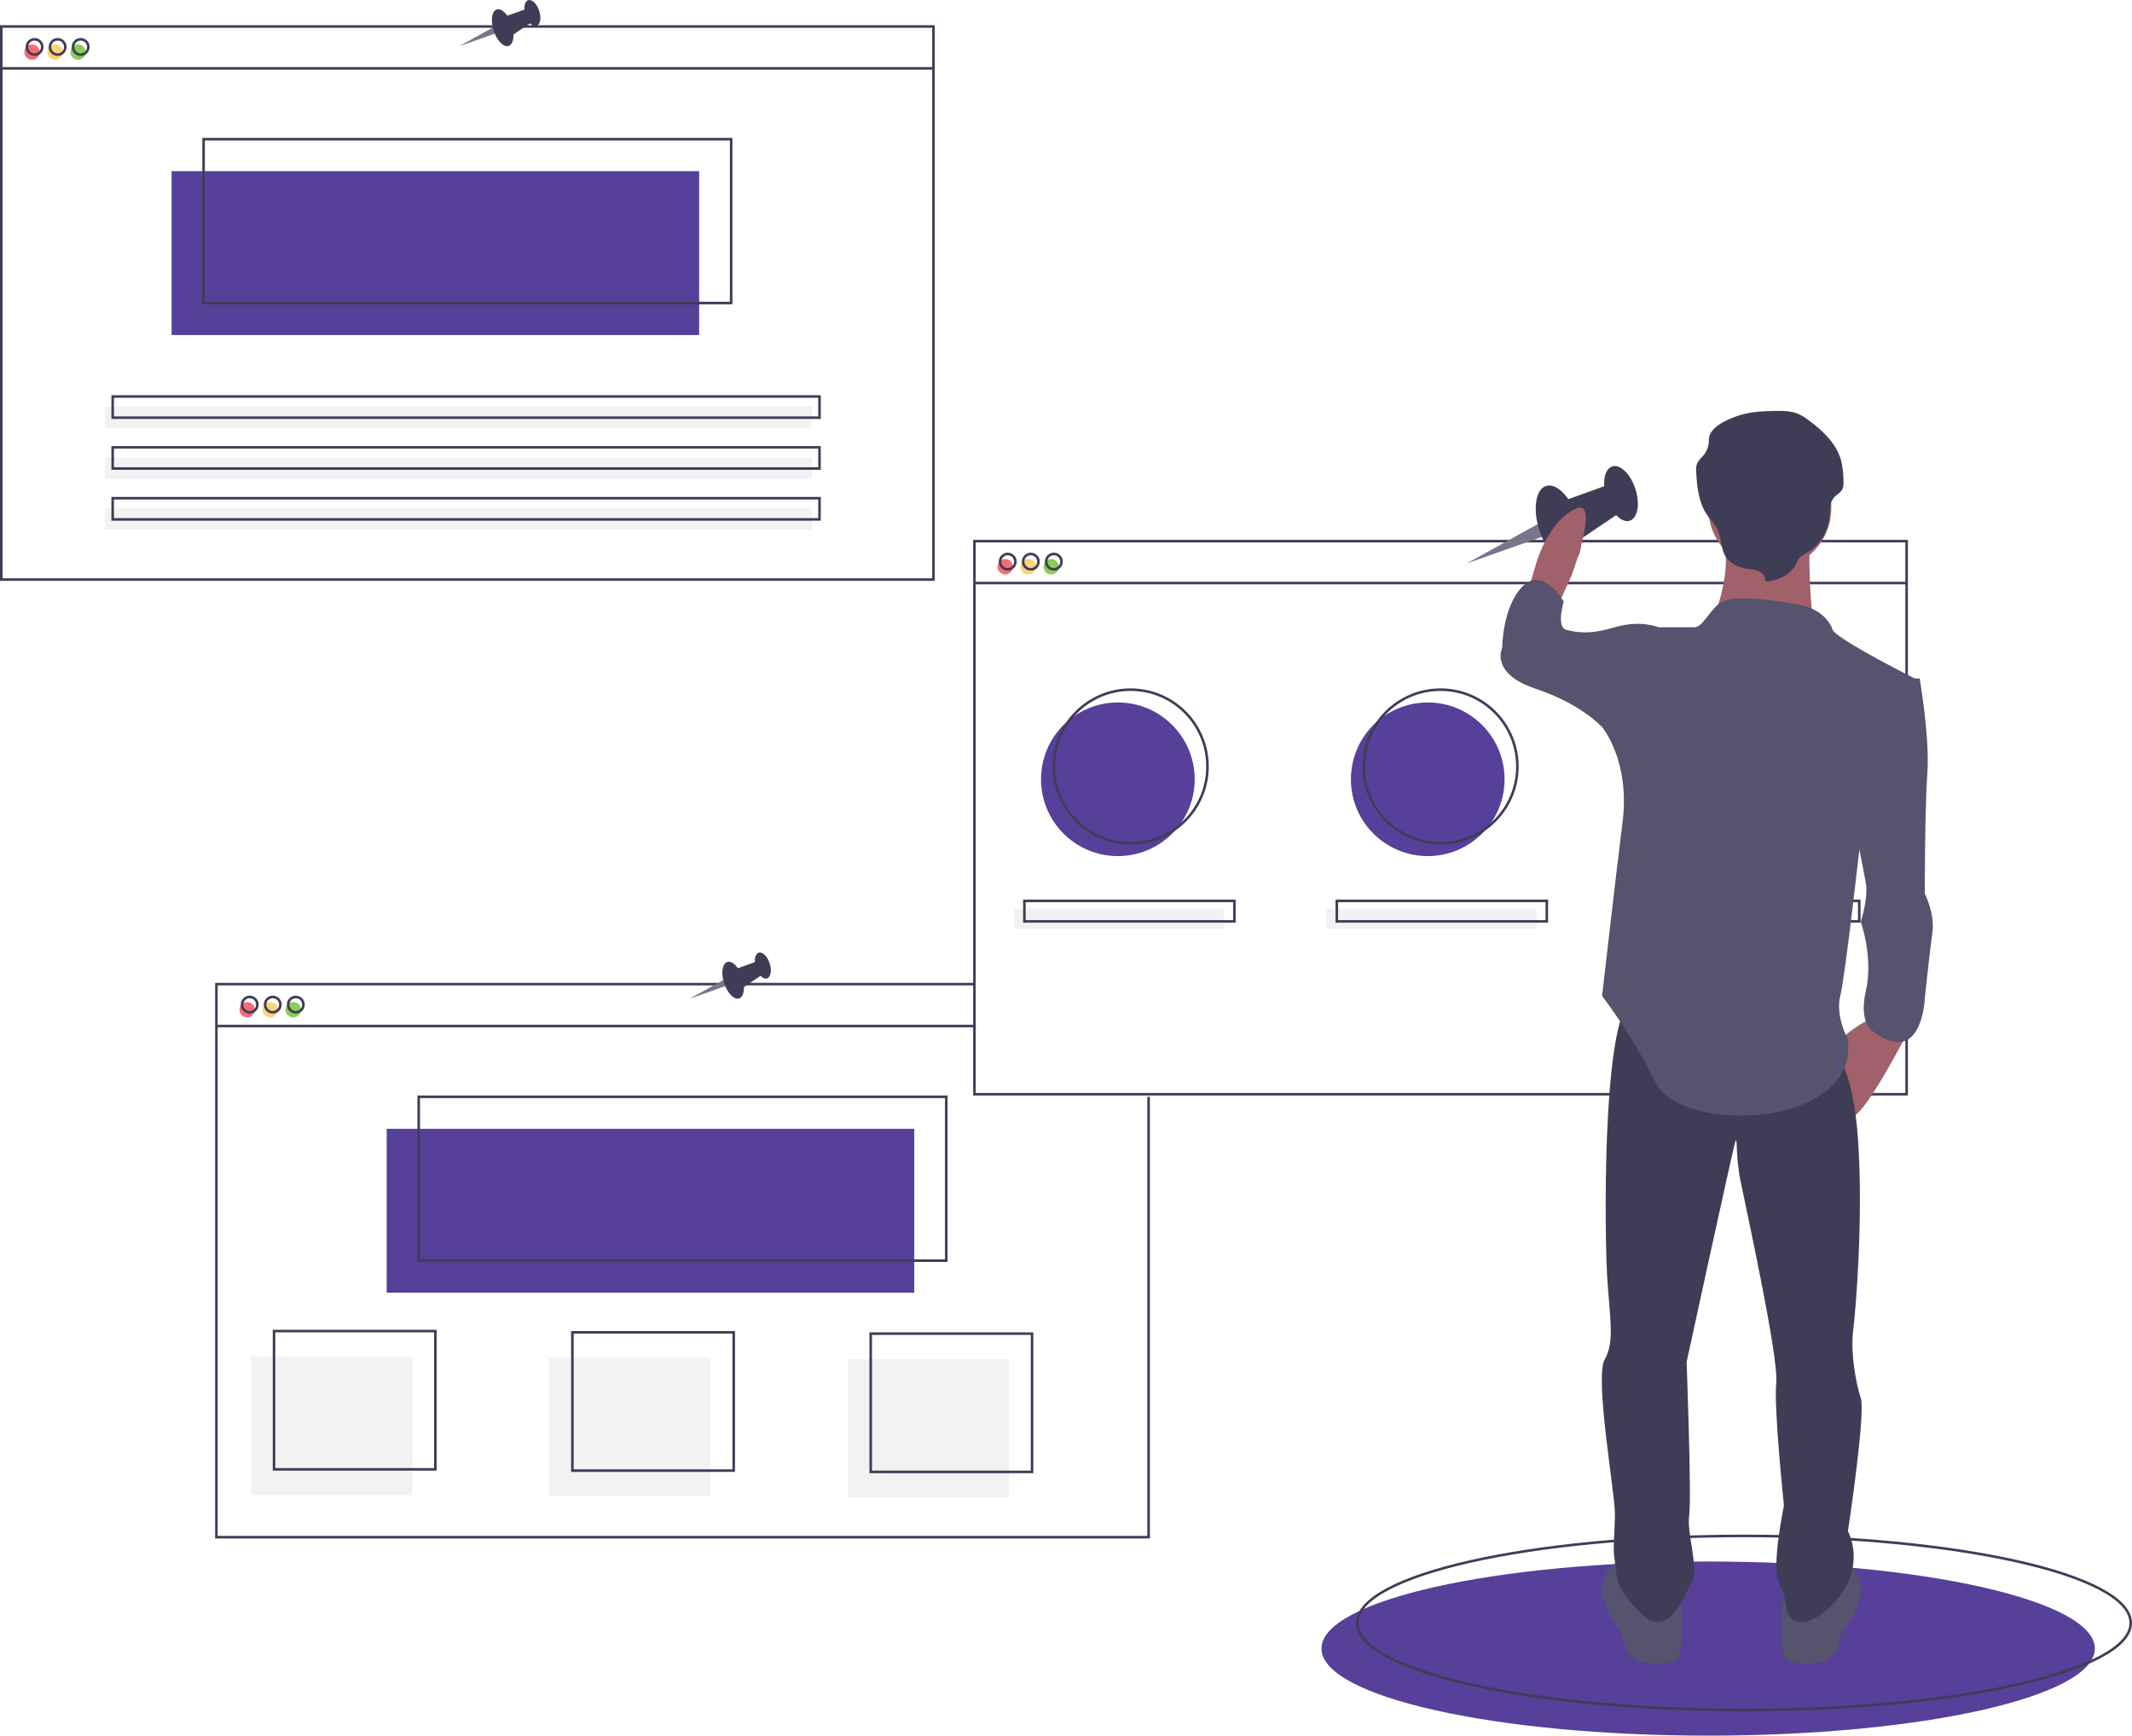
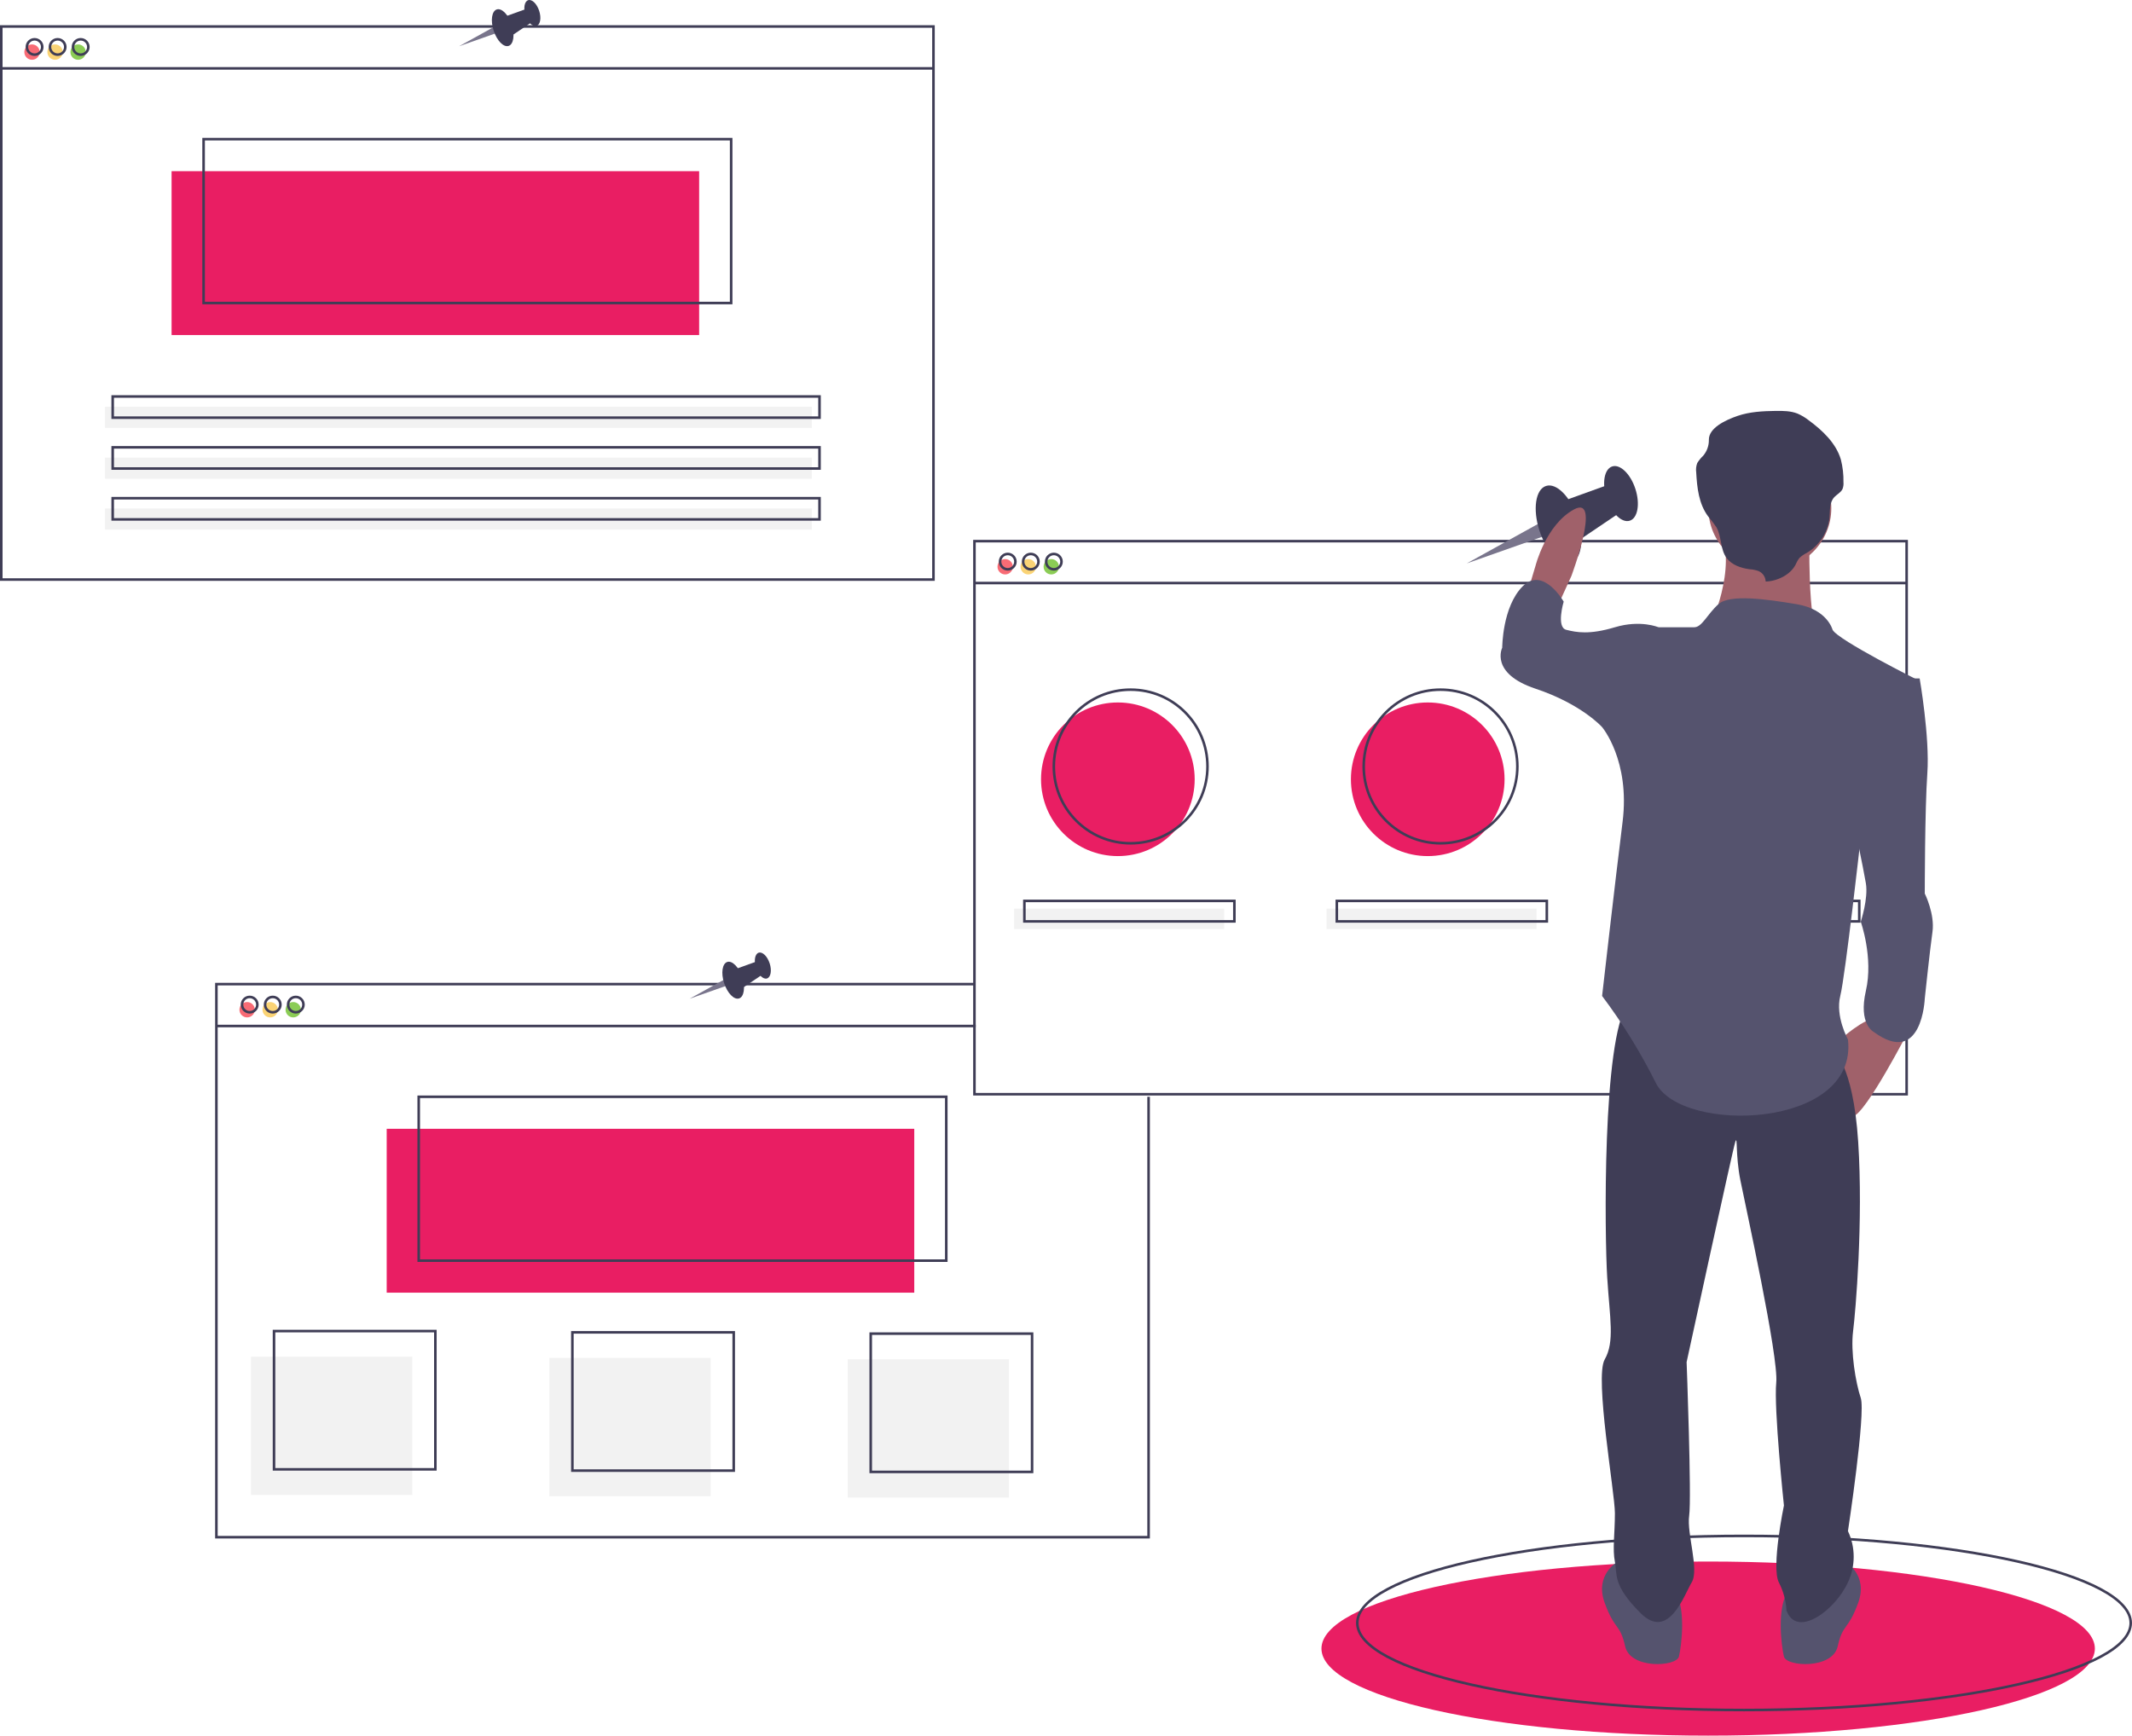
<svg xmlns="http://www.w3.org/2000/svg" id="e66cdcae-b662-46fb-b424-18ba1a805fb0" data-name="Layer 1" width="832.5" height="677.845" viewBox="0 0 832.5 677.845">
-   <ellipse cx="667" cy="643.845" rx="151" ry="34" fill="#564099" />
+   <ellipse cx="667" cy="643.845" rx="151" ry="34" fill="#E91E63" />
  <ellipse cx="681" cy="633.845" rx="151" ry="34" fill="none" stroke="#3f3d56" stroke-miterlimit="10" />
-   <circle cx="436.5" cy="304.345" r="30" fill="#564099" />
-   <circle cx="557.5" cy="304.345" r="30" fill="#564099" />
-   <circle cx="678.5" cy="304.345" r="30" fill="#564099" />
+   <circle cx="436.5" cy="304.345" r="30" fill="#E91E63" />
+   <circle cx="557.5" cy="304.345" r="30" fill="#E91E63" />
+   <circle cx="678.5" cy="304.345" r="30" fill="#E91E63" />
  <circle cx="12.5" cy="20.345" r="3" fill="#f86b75" />
  <circle cx="21.5" cy="20.345" r="3" fill="#fad375" />
  <circle cx="30.5" cy="20.345" r="3" fill="#8bcc55" />
-   <rect x="67" y="66.845" width="206" height="64" fill="#564099" />
+   <rect x="67" y="66.845" width="206" height="64" fill="#E91E63" />
  <rect x="0.5" y="10.345" width="364" height="216" fill="none" stroke="#3f3d56" stroke-miterlimit="10" />
  <line x1="0.5" y1="26.703" x2="364.5" y2="26.703" fill="none" stroke="#3f3d56" stroke-miterlimit="10" />
  <circle cx="13.5" cy="18.345" r="3" fill="none" stroke="#3f3d56" stroke-miterlimit="10" />
  <circle cx="22.5" cy="18.345" r="3" fill="none" stroke="#3f3d56" stroke-miterlimit="10" />
  <circle cx="31.5" cy="18.345" r="3" fill="none" stroke="#3f3d56" stroke-miterlimit="10" />
  <rect x="79.5" y="54.345" width="206" height="64" fill="none" stroke="#3f3d56" stroke-miterlimit="10" />
  <rect x="41" y="158.845" width="276" height="8.276" fill="#f2f2f2" />
  <rect x="41" y="178.707" width="276" height="8.276" fill="#f2f2f2" />
  <rect x="41" y="198.569" width="276" height="8.276" fill="#f2f2f2" />
  <rect x="44" y="154.845" width="276" height="8.276" fill="none" stroke="#3f3d56" stroke-miterlimit="10" />
  <rect x="44" y="174.707" width="276" height="8.276" fill="none" stroke="#3f3d56" stroke-miterlimit="10" />
  <rect x="44" y="194.569" width="276" height="8.276" fill="none" stroke="#3f3d56" stroke-miterlimit="10" />
  <circle cx="96.5" cy="394.345" r="3" fill="#f86b75" />
  <circle cx="105.5" cy="394.345" r="3" fill="#fad375" />
  <circle cx="114.5" cy="394.345" r="3" fill="#8bcc55" />
-   <rect x="151" y="440.845" width="206" height="64" fill="#564099" />
+   <rect x="151" y="440.845" width="206" height="64" fill="#E91E63" />
  <polyline points="448.5 428.345 448.5 600.345 84.5 600.345 84.5 384.345 380.5 384.345" fill="none" stroke="#3f3d56" stroke-miterlimit="10" />
  <line x1="84.5" y1="400.703" x2="381" y2="400.703" fill="none" stroke="#3f3d56" stroke-miterlimit="10" />
  <circle cx="97.5" cy="392.345" r="3" fill="none" stroke="#3f3d56" stroke-miterlimit="10" />
  <circle cx="106.5" cy="392.345" r="3" fill="none" stroke="#3f3d56" stroke-miterlimit="10" />
  <circle cx="115.5" cy="392.345" r="3" fill="none" stroke="#3f3d56" stroke-miterlimit="10" />
  <rect x="163.5" y="428.345" width="206" height="64" fill="none" stroke="#3f3d56" stroke-miterlimit="10" />
  <circle cx="392.5" cy="221.345" r="3" fill="#f86b75" />
  <circle cx="401.5" cy="221.345" r="3" fill="#fad375" />
  <circle cx="410.5" cy="221.345" r="3" fill="#8bcc55" />
  <rect x="380.5" y="211.345" width="364" height="216" fill="none" stroke="#3f3d56" stroke-miterlimit="10" />
  <line x1="380.5" y1="227.703" x2="744.5" y2="227.703" fill="none" stroke="#3f3d56" stroke-miterlimit="10" />
  <circle cx="393.5" cy="219.345" r="3" fill="none" stroke="#3f3d56" stroke-miterlimit="10" />
  <circle cx="402.5" cy="219.345" r="3" fill="none" stroke="#3f3d56" stroke-miterlimit="10" />
  <circle cx="411.5" cy="219.345" r="3" fill="none" stroke="#3f3d56" stroke-miterlimit="10" />
  <circle cx="441.5" cy="299.345" r="30" fill="none" stroke="#3f3d56" stroke-miterlimit="10" />
  <circle cx="562.5" cy="299.345" r="30" fill="none" stroke="#3f3d56" stroke-miterlimit="10" />
  <circle cx="683.5" cy="299.345" r="30" fill="none" stroke="#3f3d56" stroke-miterlimit="10" />
  <rect x="396" y="354.845" width="82" height="8" fill="#f2f2f2" />
  <rect x="518" y="354.845" width="82" height="8" fill="#f2f2f2" />
  <rect x="640" y="354.845" width="82" height="8" fill="#f2f2f2" />
  <rect x="400" y="351.845" width="82" height="8" fill="none" stroke="#3f3d56" stroke-miterlimit="10" />
  <rect x="522" y="351.845" width="82" height="8" fill="none" stroke="#3f3d56" stroke-miterlimit="10" />
  <rect x="644" y="351.845" width="82" height="8" fill="none" stroke="#3f3d56" stroke-miterlimit="10" />
  <rect x="98" y="529.845" width="63" height="54" fill="#f2f2f2" />
  <rect x="214.5" y="530.345" width="63" height="54" fill="#f2f2f2" />
  <rect x="331" y="530.845" width="63" height="54" fill="#f2f2f2" />
  <rect x="107" y="519.845" width="63" height="54" fill="none" stroke="#3f3d56" stroke-miterlimit="10" />
  <rect x="223.5" y="520.345" width="63" height="54" fill="none" stroke="#3f3d56" stroke-miterlimit="10" />
  <rect x="340" y="520.845" width="63" height="54" fill="none" stroke="#3f3d56" stroke-miterlimit="10" />
  <polygon points="600.786 204.492 572.726 220.039 602.65 209.483 600.786 204.492" fill="#79758c" />
  <ellipse cx="792.31" cy="315.866" rx="7.829" ry="15.772" transform="translate(-242.5739 149.1338) rotate(-17.99425)" fill="#3f3d56" />
  <ellipse cx="816.715" cy="303.839" rx="5.906" ry="11.137" transform="translate(-237.665 156.0847) rotate(-17.99425)" fill="#3f3d56" />
  <polygon points="610.365 195.681 628.977 188.961 632.933 199.919 614.919 212.087 610.365 195.681" fill="#3f3d56" />
  <path d="M792.335,347.046l5-11s12-32,1-26-15,22-15,22l-3,10Z" transform="translate(-183.75 -111.0777)" fill="#a0616a" />
  <path d="M929.335,513.046s-17,33-22,34-5-30-5-30,10-9,14-8S929.335,513.046,929.335,513.046Z" transform="translate(-183.75 -111.0777)" fill="#a0616a" />
  <path d="M904.335,721.046s9,5,5,16-6,8-8,17-20,8-21,4-3-20,2-26S904.335,721.046,904.335,721.046Z" transform="translate(-183.75 -111.0777)" fill="#55536e" />
  <path d="M815.335,721.046s-9,5-5,16,6,8,8,17,20,8,21,4,3-20-2-26S815.335,721.046,815.335,721.046Z" transform="translate(-183.75 -111.0777)" fill="#55536e" />
  <path d="M899.335,521.046s8,5,10,36-1,66-2,74,1,20,3,26-5,52-5,52a23.433,23.433,0,0,1,0,20c-5,11-20,22-24,11a27.131,27.131,0,0,0-3-11c-3-6,2-30,2-30s-4-38-3-48-12-69-14-79-1-18-2-15-19,86-19,86,2,53,1,60,4,21,1,26-9,23-20,12-9-15-10-20,0-11,0-19-8-53-4-60,2-16,1-32-2-93,8-107S899.335,521.046,899.335,521.046Z" transform="translate(-183.75 -111.0777)" fill="#3f3d56" />
  <circle cx="691.085" cy="198.469" r="24" fill="#a0616a" />
  <path d="M890.335,319.046s-1,36,4,42-43-5-43-5,11-23,4-38S890.335,319.046,890.335,319.046Z" transform="translate(-183.75 -111.0777)" fill="#a0616a" />
  <path d="M899.335,357.046s-2-8-14-10-26.191-4-30.595,0-6.405,9-9.405,9h-14l-22,39s11,13,8,37-8,68-8,68a219.995,219.995,0,0,1,21,34c10,20,79,18,75-17,0,0-5-9-3-17s8-62,8-62l23-61S901.335,361.046,899.335,357.046Z" transform="translate(-183.75 -111.0777)" fill="#55536e" />
  <path d="M926.335,376.046h7s4,23,3,37-1,47-1,47,4,8,3,15-3,26-3,26-1,27-20,13c0,0-6-3-3-16s-2-27-2-27,3-9,2-15-5-25-5-25Z" transform="translate(-183.75 -111.0777)" fill="#55536e" />
  <path d="M836.335,359.046l-5-3s-7-3-17,0-15,2-19,1-1-11-1-11-8-14-16-6-8,24-8,24-5,10,13,16,26,15,26,15h20Z" transform="translate(-183.75 -111.0777)" fill="#55536e" />
  <path d="M873.208,338.194a4.636,4.636,0,0,0-2.875-4.13,13.109,13.109,0,0,0-3.417-.675c-3.405-.439-6.908-1.688-8.892-4.289-2.641-3.464-1.919-8.309-4.036-12.07a41.86,41.86,0,0,0-3.227-4.24c-3.694-4.944-4.345-11.255-4.682-17.26a7.41,7.41,0,0,1,.407-3.606,13.863,13.863,0,0,1,2.282-2.816,9.352,9.352,0,0,0,2.262-6.241c-.108-4.651,6.546-7.776,11.259-9.382s9.823-1.862,14.844-1.93c2.886-.039,5.865-.005,8.518,1.049a19.607,19.607,0,0,1,4.271,2.543c5.56,4.07,10.782,9.073,12.648,15.406a33.311,33.311,0,0,1,1.013,8.848,5.791,5.791,0,0,1-.396,2.723c-.667,1.342-2.24,2.068-3.257,3.206-1.899,2.125-1.561,5.2-1.802,7.95a18.21,18.21,0,0,1-8.944,13.773,11.406,11.406,0,0,0-2.797,1.934,12.279,12.279,0,0,0-1.543,2.693C882.845,335.517,877.805,338.058,873.208,338.194Z" transform="translate(-183.75 -111.0777)" fill="#3f3d56" />
  <polygon points="192.598 10.671 179.278 18.05 193.483 13.04 192.598 10.671" fill="#79758c" />
  <ellipse cx="380.038" cy="121.889" rx="3.716" ry="7.487" transform="translate(-202.8155 12.28627) rotate(-17.99425)" fill="#3f3d56" />
  <ellipse cx="391.623" cy="116.18" rx="2.804" ry="5.286" transform="translate(-200.4854 15.58571) rotate(-17.99425)" fill="#3f3d56" />
  <polygon points="197.145 6.488 205.98 3.299 207.858 8.5 199.307 14.276 197.145 6.488" fill="#3f3d56" />
  <polygon points="282.598 382.671 269.278 390.05 283.483 385.04 282.598 382.671" fill="#79758c" />
  <ellipse cx="470.038" cy="493.889" rx="3.716" ry="7.487" transform="translate(-313.3323 58.28467) rotate(-17.99425)" fill="#3f3d56" />
  <ellipse cx="481.623" cy="488.18" rx="2.804" ry="5.286" transform="translate(-311.0021 61.58411) rotate(-17.99425)" fill="#3f3d56" />
  <polygon points="287.145 378.488 295.98 375.299 297.858 380.5 289.307 386.276 287.145 378.488" fill="#3f3d56" />
</svg>
